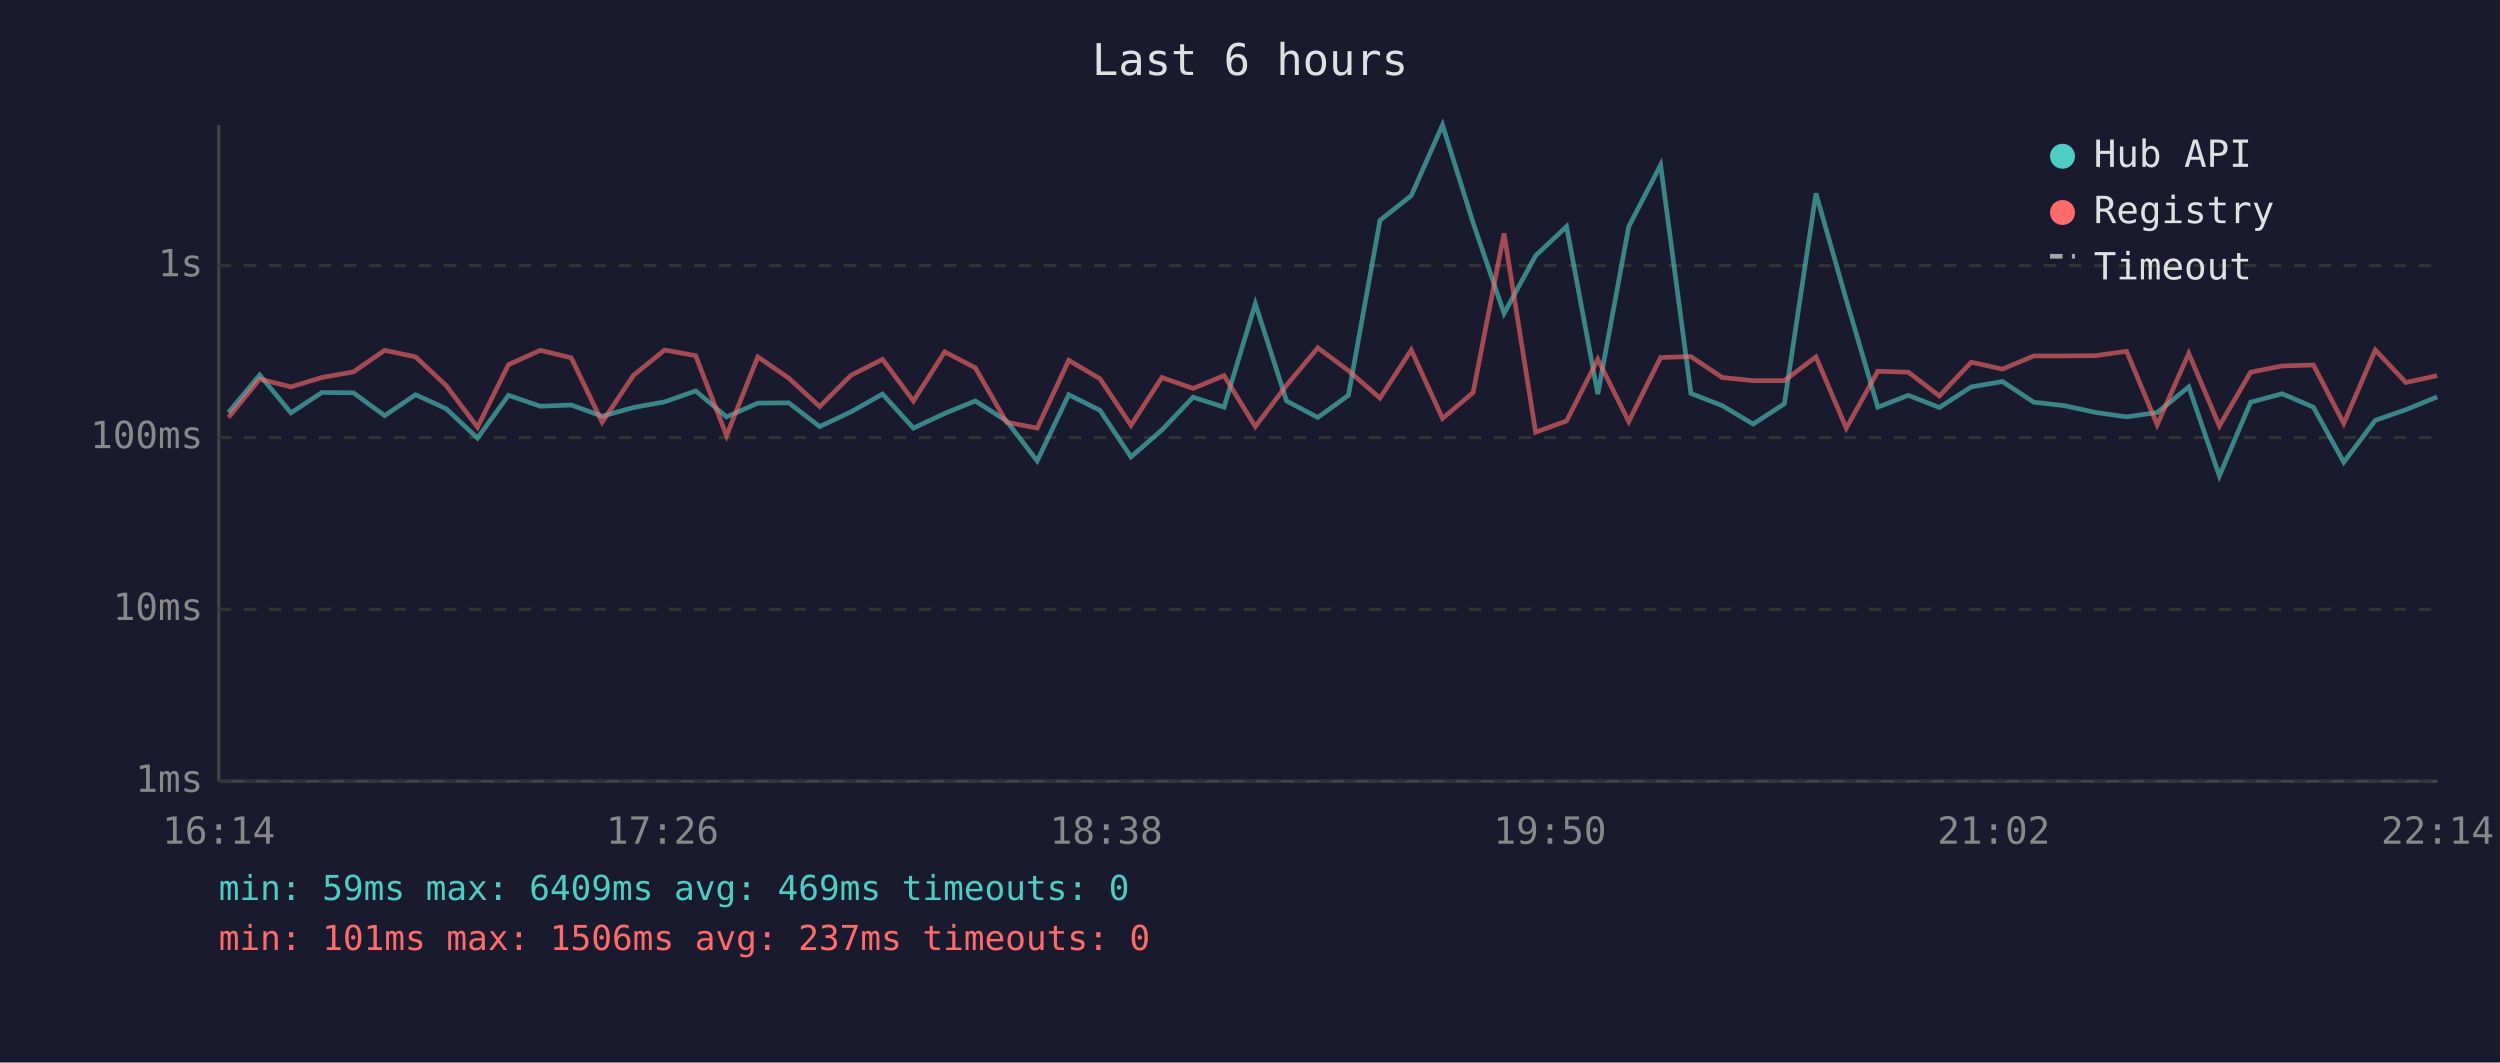
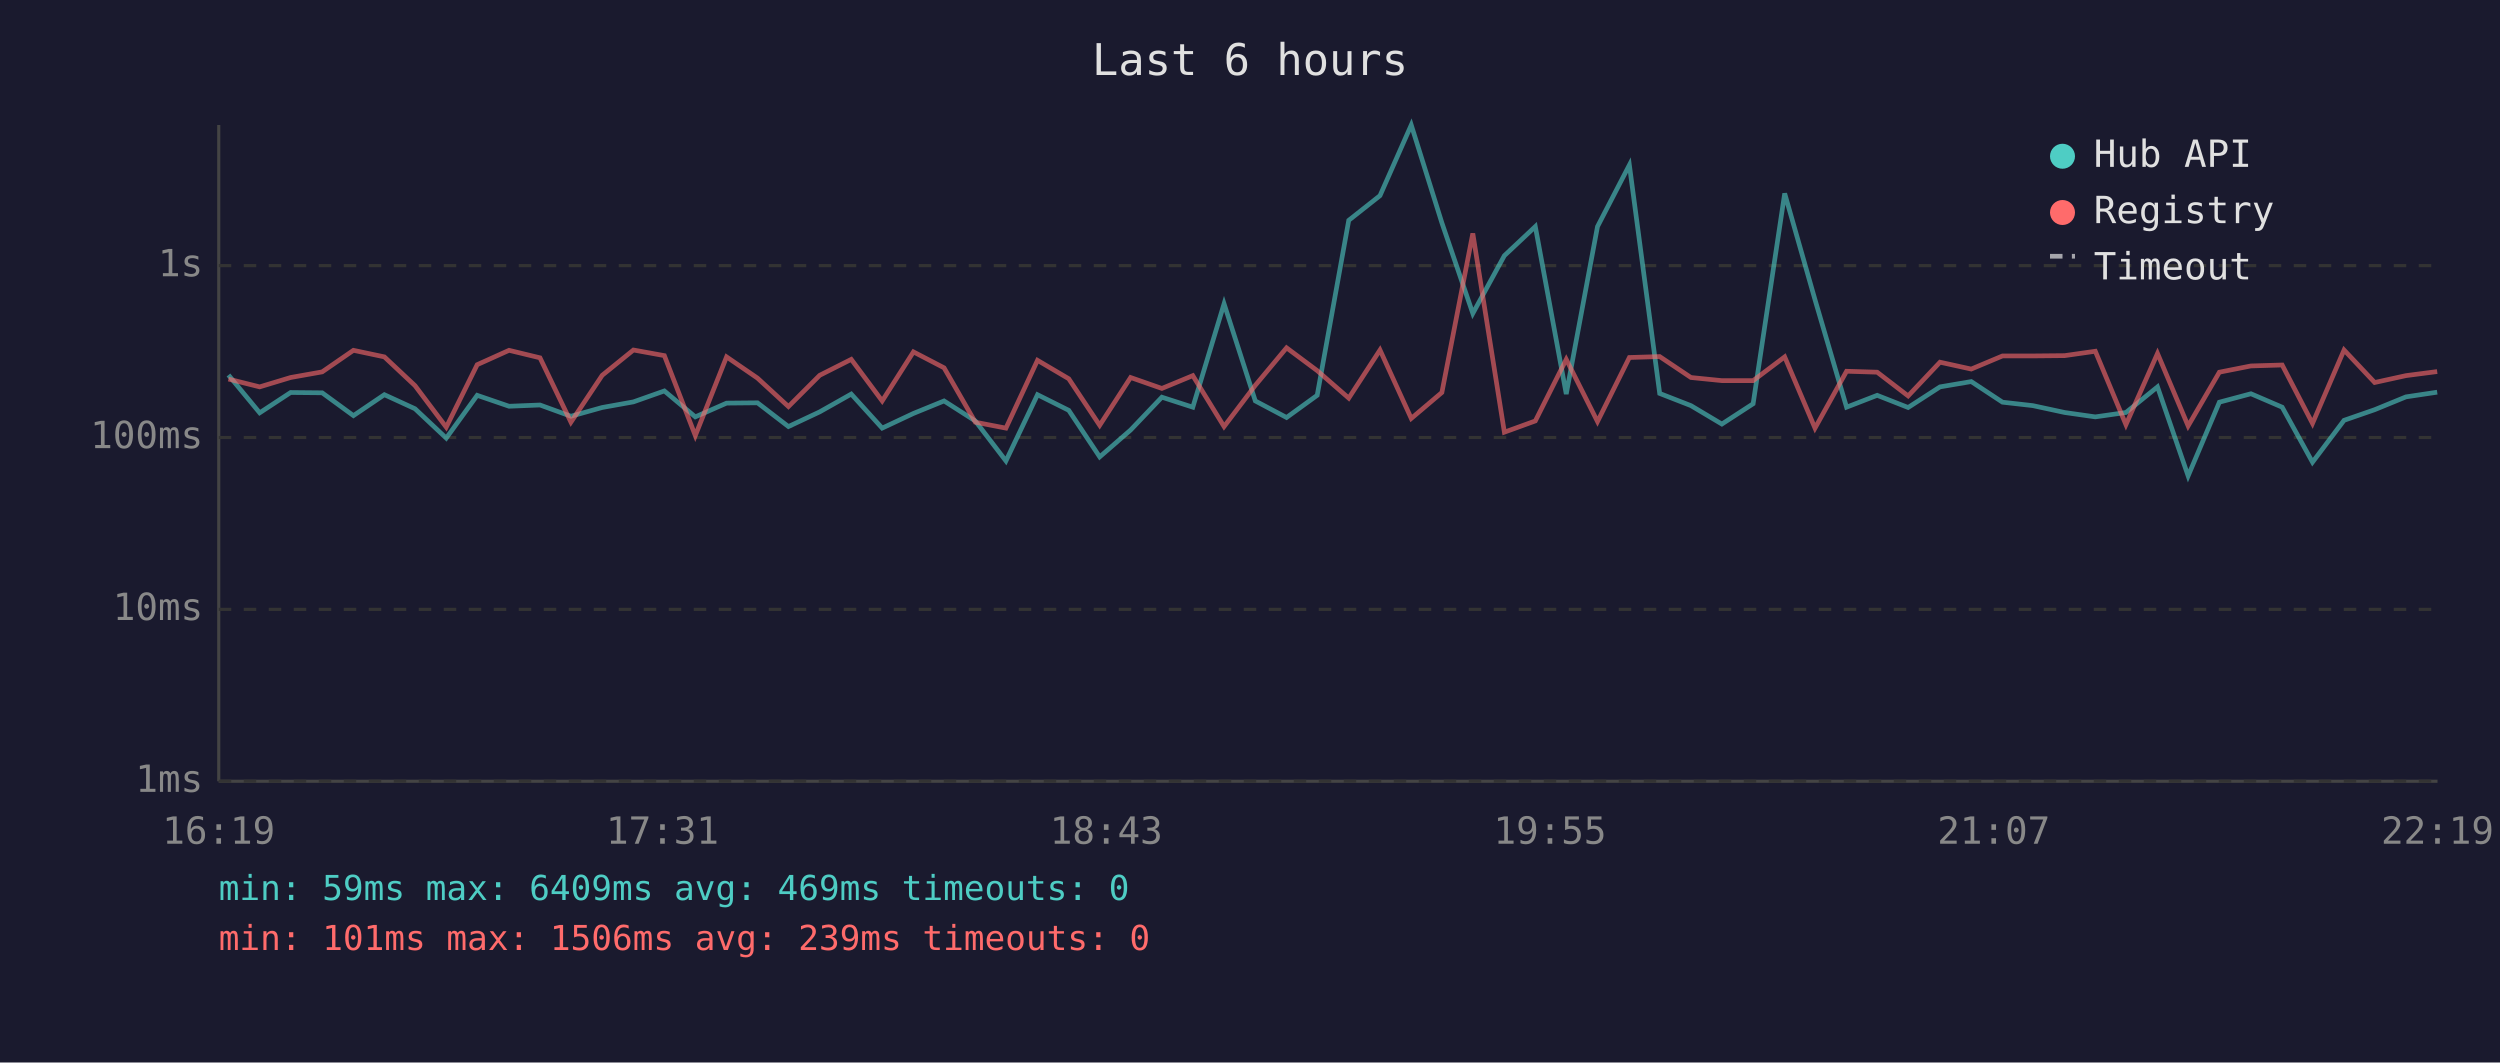
<svg xmlns="http://www.w3.org/2000/svg" viewBox="0 0 800 340" font-family="monospace" font-size="12">
  <rect width="800" height="340" fill="#1a1a2e" />
  <text x="400" y="24" fill="#e0e0e0" font-size="14" text-anchor="middle">Last 6 hours</text>
  <line x1="70" y1="40" x2="70" y2="250" stroke="#444" stroke-width="1" />
  <line x1="70" y1="250" x2="780" y2="250" stroke="#444" stroke-width="1" />
  <line x1="70" y1="250" x2="780" y2="250" stroke="#333" stroke-width="1" stroke-dasharray="4" />
  <text x="65" y="250" fill="#888" text-anchor="end" dominant-baseline="middle">1ms</text>
  <line x1="70" y1="195" x2="780" y2="195" stroke="#333" stroke-width="1" stroke-dasharray="4" />
  <text x="65" y="195" fill="#888" text-anchor="end" dominant-baseline="middle">10ms</text>
  <line x1="70" y1="140" x2="780" y2="140" stroke="#333" stroke-width="1" stroke-dasharray="4" />
  <text x="65" y="140" fill="#888" text-anchor="end" dominant-baseline="middle">100ms</text>
  <line x1="70" y1="85" x2="780" y2="85" stroke="#333" stroke-width="1" stroke-dasharray="4" />
  <text x="65" y="85" fill="#888" text-anchor="end" dominant-baseline="middle">1s</text>
-   <text x="70" y="270" fill="#888" text-anchor="middle">16:14</text>
-   <text x="212" y="270" fill="#888" text-anchor="middle">17:26</text>
-   <text x="354" y="270" fill="#888" text-anchor="middle">18:38</text>
-   <text x="496" y="270" fill="#888" text-anchor="middle">19:50</text>
-   <text x="638" y="270" fill="#888" text-anchor="middle">21:02</text>
-   <text x="780" y="270" fill="#888" text-anchor="middle">22:14</text>
-   <polyline points="73.1,132.0 83.1,120.0 93.1,132.1 103.0,125.6 113.1,125.7 123.1,133.0 133.0,126.3 142.8,130.8 152.8,140.2 162.7,126.5 172.9,130.0 182.8,129.6 192.7,133.2 202.7,130.4 212.7,128.6 222.6,125.1 232.5,133.4 242.5,129.0 252.4,128.9 262.3,136.5 272.3,131.8 282.4,126.1 292.3,137.0 302.3,132.3 312.1,128.3 322.1,134.7 331.9,147.5 342.0,126.3 352.0,131.3 361.9,146.2 371.8,137.6 381.8,127.1 391.7,130.3 401.7,97.2 411.7,128.3 421.7,133.6 431.5,126.5 441.6,70.5 451.6,62.6 461.6,40.0 471.4,71.3 481.3,100.3 491.4,81.8 501.3,72.5 511.3,126.1 521.2,72.5 531.4,52.8 541.1,125.9 551.1,129.8 561.0,135.7 571.0,129.2 581.1,61.9 590.8,95.9 600.9,130.3 610.7,126.5 620.6,130.4 630.8,123.8 640.8,122.1 650.8,128.7 660.5,129.8 670.7,132.0 680.5,133.4 690.3,132.0 700.4,123.8 710.2,152.3 720.2,128.7 730.3,126.0 740.3,130.3 750.0,147.9 760.1,134.5 769.9,131.1 779.9,127.0" fill="none" stroke="#4ecdc4" stroke-width="1.5" opacity="0.6" />
-   <polyline points="73.1,133.6 83.1,121.3 93.1,123.8 103.0,120.8 113.1,119.0 123.1,112.1 133.0,114.2 142.8,123.4 152.8,136.7 162.7,116.7 172.9,112.1 182.8,114.5 192.7,135.1 202.7,120.1 212.7,112.0 222.6,113.8 232.5,139.4 242.5,114.2 252.4,121.0 262.3,130.1 272.3,120.1 282.4,115.0 292.3,128.3 302.3,112.6 312.1,117.7 322.1,135.1 331.9,137.0 342.0,115.3 352.0,121.2 361.9,136.1 371.8,120.8 381.8,124.3 391.7,120.2 401.7,136.5 411.7,123.3 421.7,111.3 431.5,118.6 441.6,127.4 451.6,112.0 461.6,133.9 471.4,125.6 481.3,74.7 491.4,138.3 501.3,134.7 511.3,115.0 521.2,134.9 531.4,114.4 541.1,114.1 551.1,120.8 561.0,121.8 571.0,121.8 581.1,114.2 590.8,137.0 600.9,118.8 610.7,119.1 620.6,126.7 630.8,115.9 640.8,118.1 650.8,113.9 660.5,113.9 670.7,113.8 680.5,112.4 690.3,135.9 700.4,113.1 710.2,136.3 720.2,119.1 730.3,117.1 740.3,116.8 750.0,135.5 760.1,112.0 769.9,122.4 779.9,120.2" fill="none" stroke="#ff6b6b" stroke-width="1.5" opacity="0.6" />
+   <text x="70" y="270" fill="#888" text-anchor="middle">16:19</text>
+   <text x="212" y="270" fill="#888" text-anchor="middle">17:31</text>
+   <text x="354" y="270" fill="#888" text-anchor="middle">18:43</text>
+   <text x="496" y="270" fill="#888" text-anchor="middle">19:55</text>
+   <text x="638" y="270" fill="#888" text-anchor="middle">21:07</text>
+   <text x="780" y="270" fill="#888" text-anchor="middle">22:19</text>
+   <polyline points="73.1,120.0 83.1,132.1 93.0,125.6 103.1,125.7 113.1,133.0 123.0,126.3 132.8,130.8 142.8,140.2 152.7,126.5 162.9,130.0 172.8,129.6 182.7,133.2 192.7,130.4 202.7,128.6 212.6,125.1 222.5,133.4 232.5,129.0 242.4,128.9 252.3,136.5 262.3,131.8 272.4,126.1 282.3,137.0 292.3,132.3 302.1,128.3 312.1,134.7 321.9,147.5 332.0,126.3 342.0,131.3 351.9,146.2 361.8,137.6 371.8,127.1 381.7,130.3 391.7,97.2 401.7,128.3 411.7,133.6 421.5,126.5 431.6,70.5 441.6,62.6 451.6,40.0 461.4,71.3 471.3,100.3 481.4,81.8 491.3,72.5 501.2,126.1 511.2,72.5 521.4,52.8 531.1,125.9 541.1,129.8 551.0,135.7 561.0,129.2 571.1,61.9 580.8,95.9 590.9,130.3 600.7,126.5 610.6,130.4 620.8,123.8 630.8,122.1 640.8,128.7 650.5,129.8 660.7,132.0 670.5,133.4 680.3,132.0 690.4,123.8 700.2,152.3 710.2,128.7 720.3,126.0 730.3,130.3 740.0,147.9 750.1,134.5 759.9,131.1 769.9,127.0 779.9,125.5" fill="none" stroke="#4ecdc4" stroke-width="1.5" opacity="0.6" />
+   <polyline points="73.1,121.3 83.1,123.8 93.0,120.8 103.1,119.0 113.1,112.1 123.0,114.2 132.8,123.4 142.8,136.7 152.7,116.7 162.9,112.1 172.8,114.5 182.7,135.1 192.7,120.1 202.7,112.0 212.6,113.8 222.5,139.4 232.5,114.2 242.4,121.0 252.3,130.1 262.3,120.1 272.4,115.0 282.3,128.3 292.3,112.6 302.1,117.7 312.1,135.1 321.9,137.0 332.0,115.3 342.0,121.2 351.9,136.1 361.8,120.8 371.8,124.3 381.7,120.2 391.7,136.5 401.7,123.3 411.7,111.3 421.5,118.6 431.6,127.4 441.6,112.0 451.6,133.9 461.4,125.6 471.3,74.7 481.4,138.3 491.3,134.7 501.2,115.0 511.2,134.9 521.4,114.4 531.1,114.1 541.1,120.8 551.0,121.8 561.0,121.8 571.1,114.2 580.8,137.0 590.9,118.8 600.7,119.1 610.6,126.7 620.8,115.9 630.8,118.1 640.8,113.9 650.5,113.9 660.7,113.8 670.5,112.4 680.3,135.9 690.4,113.1 700.2,136.3 710.2,119.1 720.3,117.1 730.3,116.8 740.0,135.5 750.1,112.0 759.9,122.4 769.9,120.2 779.9,118.9" fill="none" stroke="#ff6b6b" stroke-width="1.5" opacity="0.6" />
  <circle cx="660" cy="50" r="4" fill="#4ecdc4" />
  <text x="670" y="50" fill="#e0e0e0" dominant-baseline="middle">Hub API</text>
  <circle cx="660" cy="68" r="4" fill="#ff6b6b" />
  <text x="670" y="68" fill="#e0e0e0" dominant-baseline="middle">Registry</text>
  <line x1="656" y1="82" x2="664" y2="82" stroke="#e0e0e0" stroke-width="1.5" stroke-dasharray="4,3" opacity="0.7" />
  <text x="670" y="86" fill="#e0e0e0" dominant-baseline="middle">Timeout</text>
  <text x="70" y="288" fill="#4ecdc4" font-size="11">min: 59ms  max: 6409ms  avg: 469ms  timeouts: 0</text>
-   <text x="70" y="304" fill="#ff6b6b" font-size="11">min: 101ms  max: 1506ms  avg: 237ms  timeouts: 0</text>
+   <text x="70" y="304" fill="#ff6b6b" font-size="11">min: 101ms  max: 1506ms  avg: 239ms  timeouts: 0</text>
</svg>
